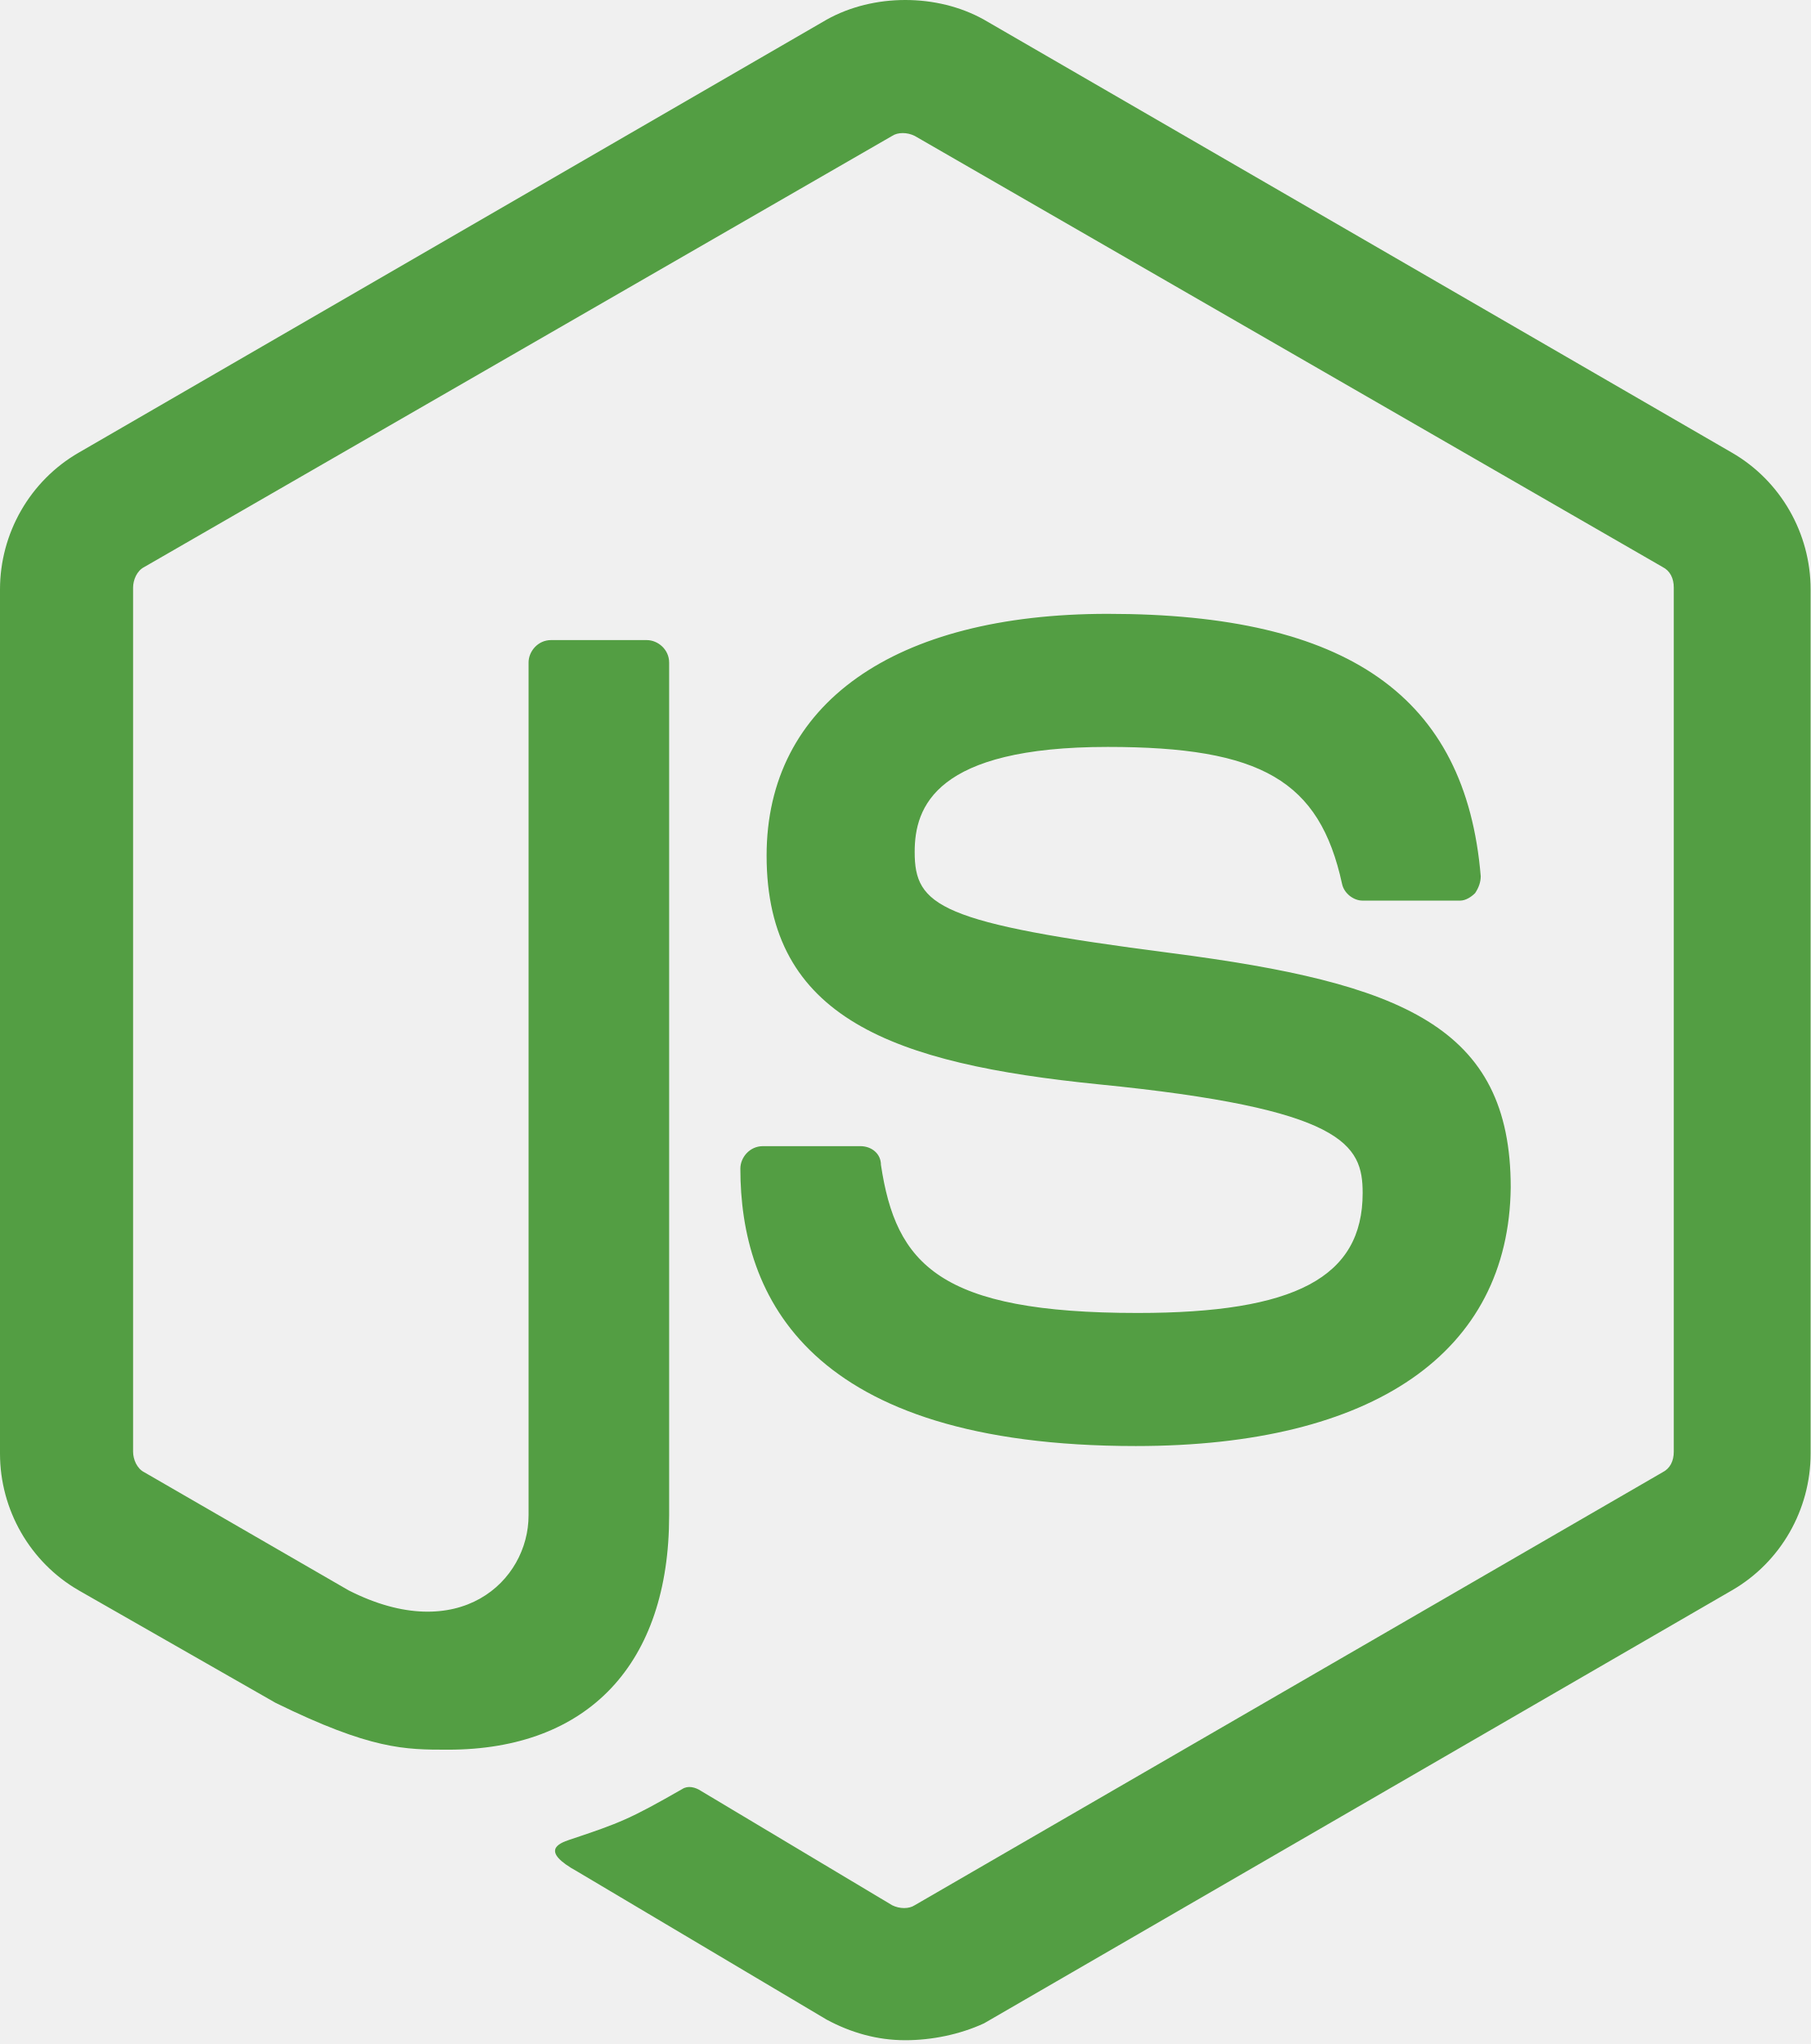
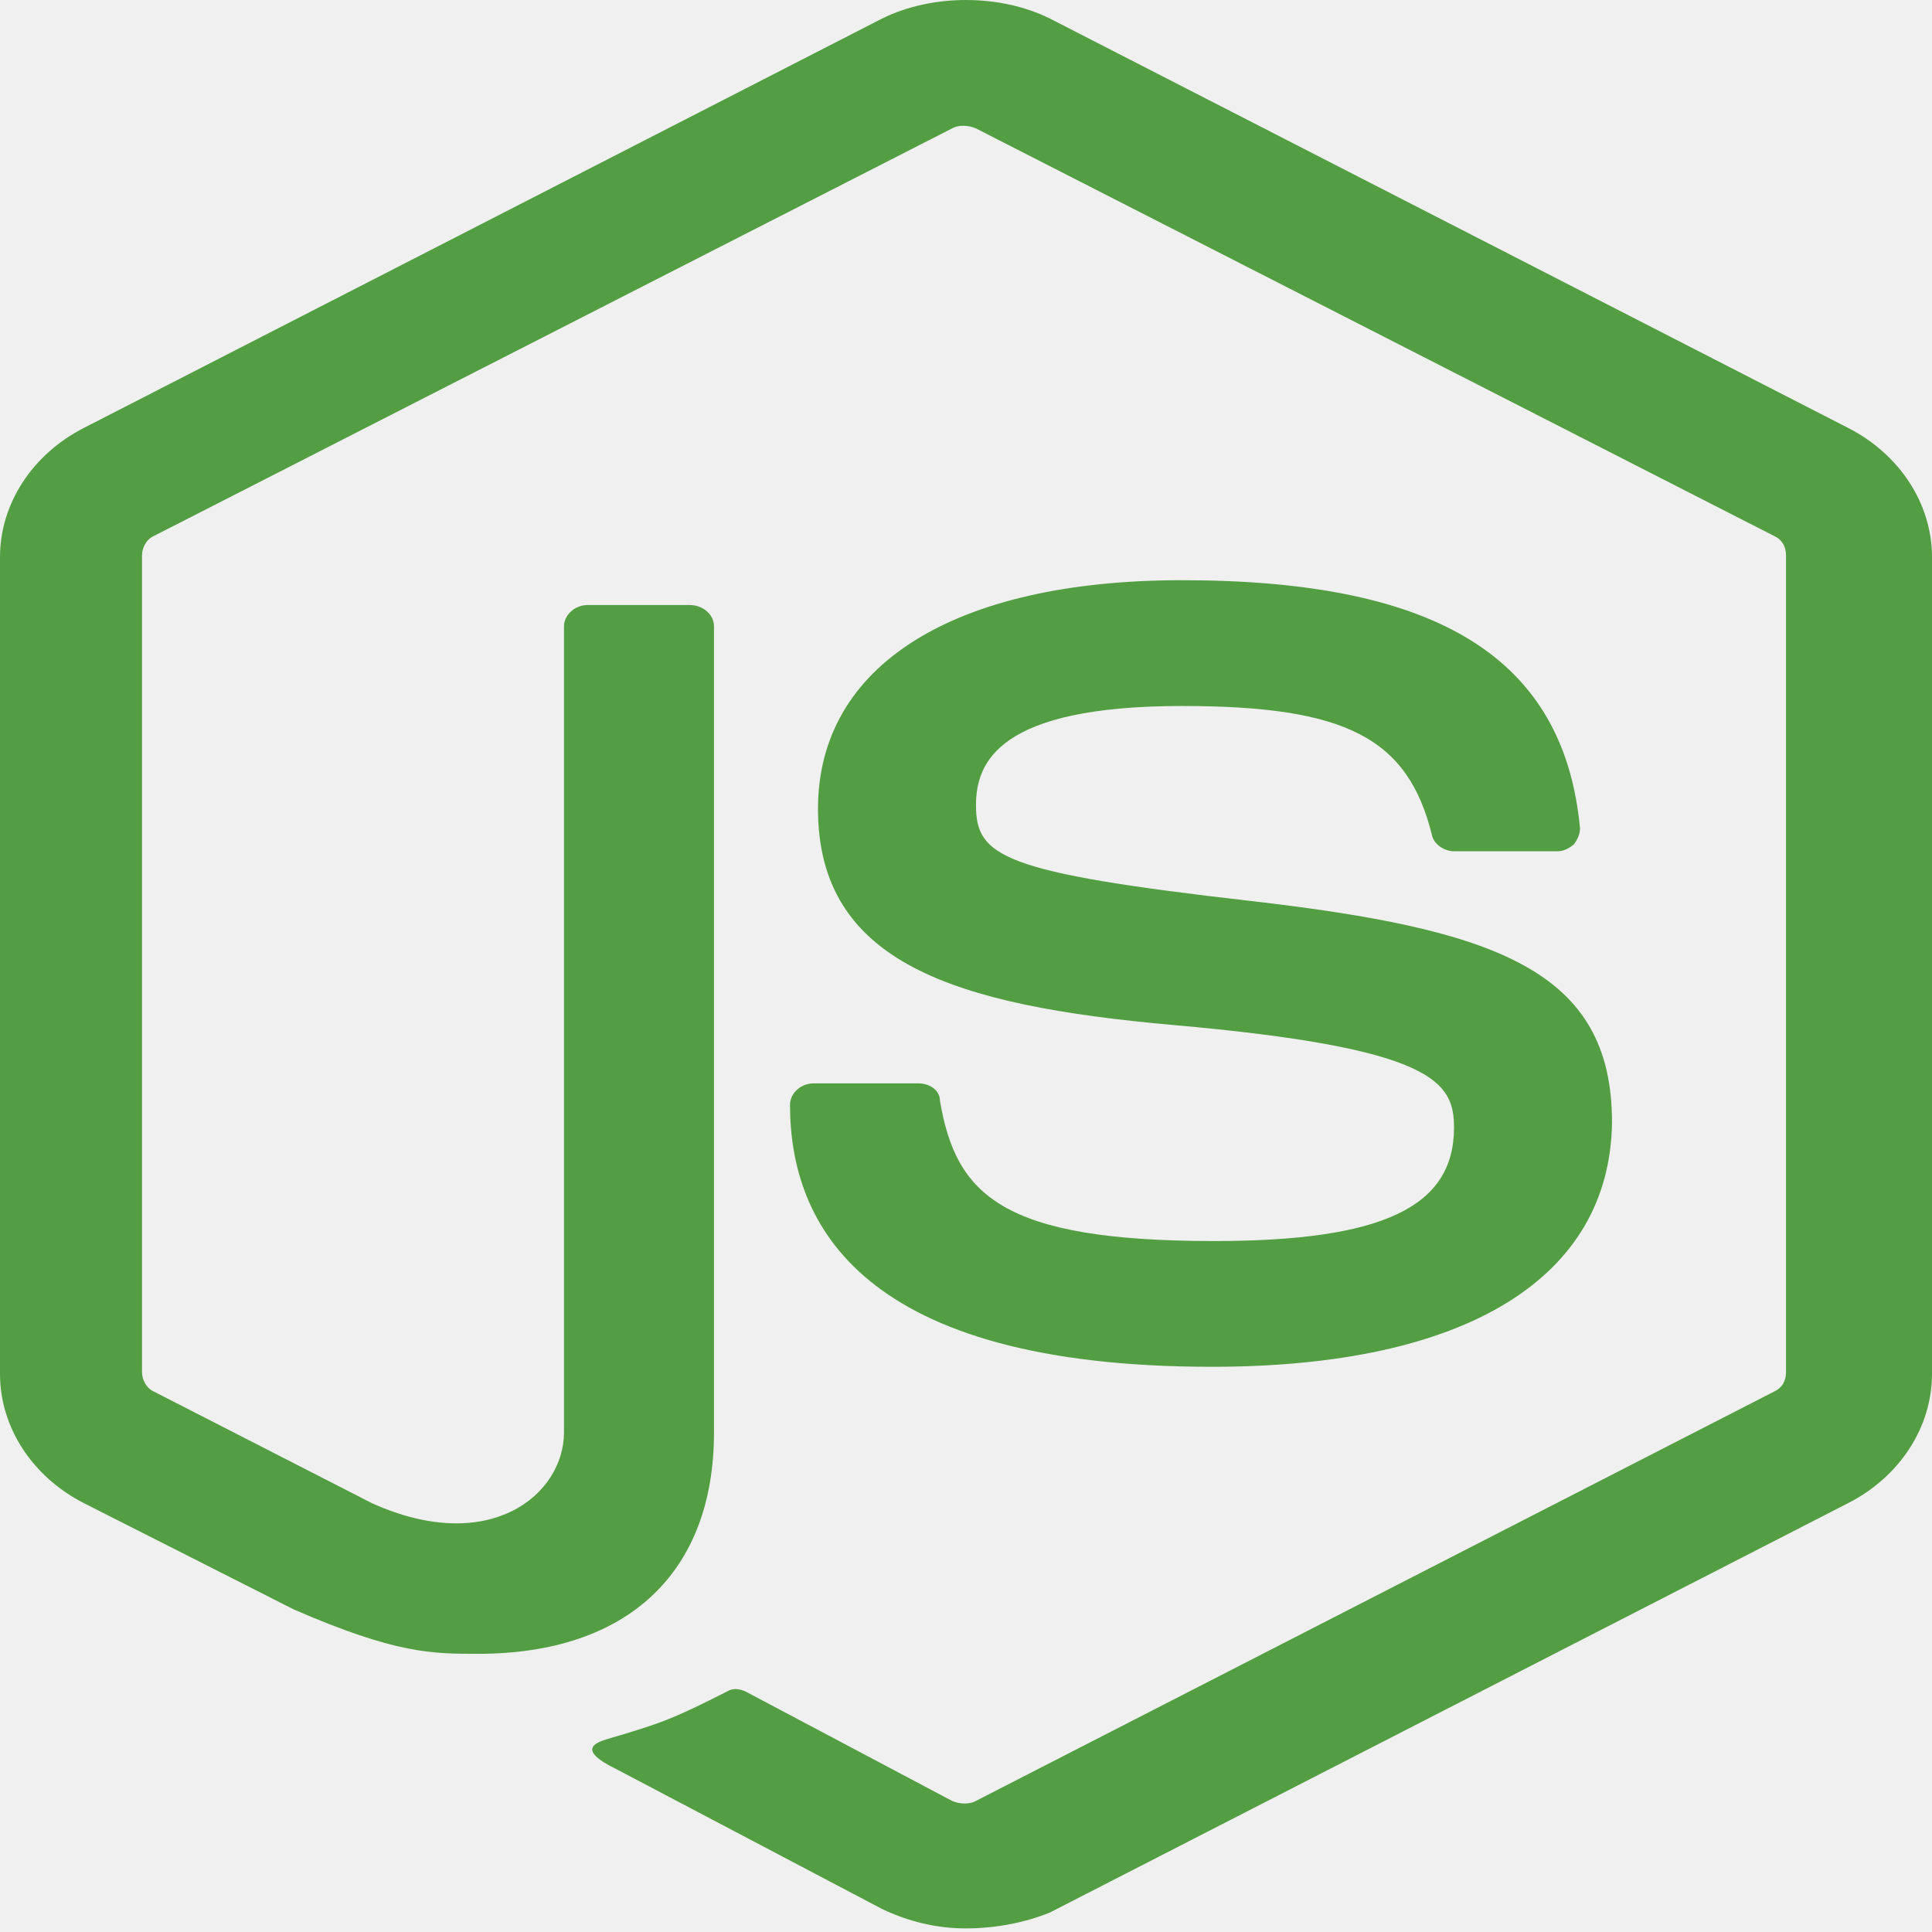
- <svg xmlns="http://www.w3.org/2000/svg" width="256px" height="289px" viewBox="0 0 256 289" version="1.1" preserveAspectRatio="xMidYMid">
-   <g>
-     <path d="M128,288.464 C124.025,288.464 120.315,287.404 116.87,285.549 L81.623,264.613 C76.323,261.698 78.973,260.638 80.563,260.108 C87.718,257.723 89.043,257.193 96.464,252.952 C97.259,252.422 98.319,252.687 99.114,253.217 L126.145,269.383 C127.205,269.913 128.53,269.913 129.325,269.383 L235.064,208.166 C236.124,207.636 236.654,206.576 236.654,205.251 L236.654,83.081 C236.654,81.756 236.124,80.696 235.064,80.166 L129.325,19.213 C128.265,18.683 126.94,18.683 126.145,19.213 L20.406,80.166 C19.346,80.696 18.816,82.021 18.816,83.081 L18.816,205.251 C18.816,206.311 19.346,207.636 20.406,208.166 L49.292,224.861 C64.928,232.812 74.733,223.536 74.733,214.261 L74.733,93.681 C74.733,92.091 76.058,90.501 77.913,90.501 L91.429,90.501 C93.019,90.501 94.609,91.826 94.609,93.681 L94.609,214.261 C94.609,235.197 83.213,247.387 63.337,247.387 C57.242,247.387 52.472,247.387 38.957,240.762 L11.13,224.861 C4.24,220.886 5.68434189e-14,213.466 5.68434189e-14,205.516 L5.68434189e-14,83.346 C5.68434189e-14,75.395 4.24,67.975 11.13,64 L116.87,2.783 C123.495,-0.928 132.505,-0.928 139.13,2.783 L244.87,64 C251.76,67.975 256,75.395 256,83.346 L256,205.516 C256,213.466 251.76,220.886 244.87,224.861 L139.13,286.079 C135.685,287.669 131.71,288.464 128,288.464 L128,288.464 Z M160.596,204.455 C114.219,204.455 104.679,183.255 104.679,165.234 C104.679,163.644 106.004,162.054 107.859,162.054 L121.64,162.054 C123.23,162.054 124.555,163.114 124.555,164.704 C126.675,178.749 132.77,185.64 160.861,185.64 C183.122,185.64 192.663,180.605 192.663,168.679 C192.663,161.789 190.012,156.754 155.296,153.308 C126.41,150.393 108.389,144.033 108.389,120.977 C108.389,99.511 126.41,86.791 156.621,86.791 C190.542,86.791 207.238,98.451 209.358,123.892 C209.358,124.687 209.093,125.482 208.563,126.277 C208.033,126.807 207.238,127.337 206.443,127.337 L192.663,127.337 C191.337,127.337 190.012,126.277 189.747,124.952 C186.567,110.377 178.352,105.607 156.621,105.607 C132.24,105.607 129.325,114.087 129.325,120.447 C129.325,128.133 132.77,130.518 165.631,134.758 C198.228,138.998 213.598,145.093 213.598,167.884 C213.333,191.205 194.253,204.455 160.596,204.455 L160.596,204.455 Z" fill="#539E43" />
+ <svg xmlns="http://www.w3.org/2000/svg" width="64" height="64" viewBox="0 0 64 64" fill="none">
+   <g clip-path="url(#clip0_302_422)">
+     <path d="M32 63.881C31.006 63.881 30.079 63.647 29.217 63.236L20.406 58.599C19.081 57.954 19.743 57.719 20.141 57.602C21.93 57.074 22.261 56.956 24.116 56.017C24.315 55.9 24.58 55.958 24.779 56.076L31.536 59.656C31.801 59.773 32.133 59.773 32.331 59.656L58.766 46.099C59.031 45.982 59.164 45.747 59.164 45.453V18.398C59.164 18.105 59.031 17.87 58.766 17.753L32.331 4.255C32.066 4.137 31.735 4.137 31.536 4.255L5.101 17.753C4.836 17.87 4.704 18.164 4.704 18.398V45.453C4.704 45.688 4.836 45.982 5.101 46.099L12.323 49.796C16.232 51.557 18.683 49.503 18.683 47.449V20.746C18.683 20.394 19.015 20.042 19.478 20.042H22.857C23.255 20.042 23.652 20.335 23.652 20.746V47.449C23.652 52.085 20.803 54.785 15.834 54.785C14.311 54.785 13.118 54.785 9.739 53.318L2.783 49.796C1.06 48.916 0 47.273 0 45.512V18.457C0 16.697 1.06 15.053 2.783 14.173L29.217 0.616C30.874 -0.205 33.126 -0.205 34.783 0.616L61.217 14.173C62.94 15.053 64 16.697 64 18.457V45.512C64 47.273 62.94 48.916 61.217 49.796L34.783 63.353C33.921 63.705 32.928 63.881 32 63.881ZM40.149 45.277C28.555 45.277 26.17 40.582 26.17 36.592C26.17 36.239 26.501 35.887 26.965 35.887H30.41C30.808 35.887 31.139 36.122 31.139 36.474C31.669 39.585 33.193 41.111 40.215 41.111C45.781 41.111 48.166 39.995 48.166 37.355C48.166 35.829 47.503 34.714 38.824 33.951C31.602 33.305 27.097 31.897 27.097 26.791C27.097 22.037 31.602 19.22 39.155 19.22C47.636 19.22 51.809 21.802 52.34 27.436C52.34 27.612 52.273 27.788 52.141 27.965C52.008 28.082 51.809 28.199 51.611 28.199H48.166C47.834 28.199 47.503 27.965 47.437 27.671C46.642 24.443 44.588 23.387 39.155 23.387C33.06 23.387 32.331 25.265 32.331 26.673C32.331 28.375 33.193 28.904 41.408 29.843C49.557 30.782 53.4 32.131 53.4 37.178C53.333 42.343 48.563 45.277 40.149 45.277Z" fill="#539E43" />
  </g>
+   <defs>
+     <clipPath id="clip0_302_422">
+       <rect width="64" height="64" fill="white" />
+     </clipPath>
+   </defs>
</svg>
